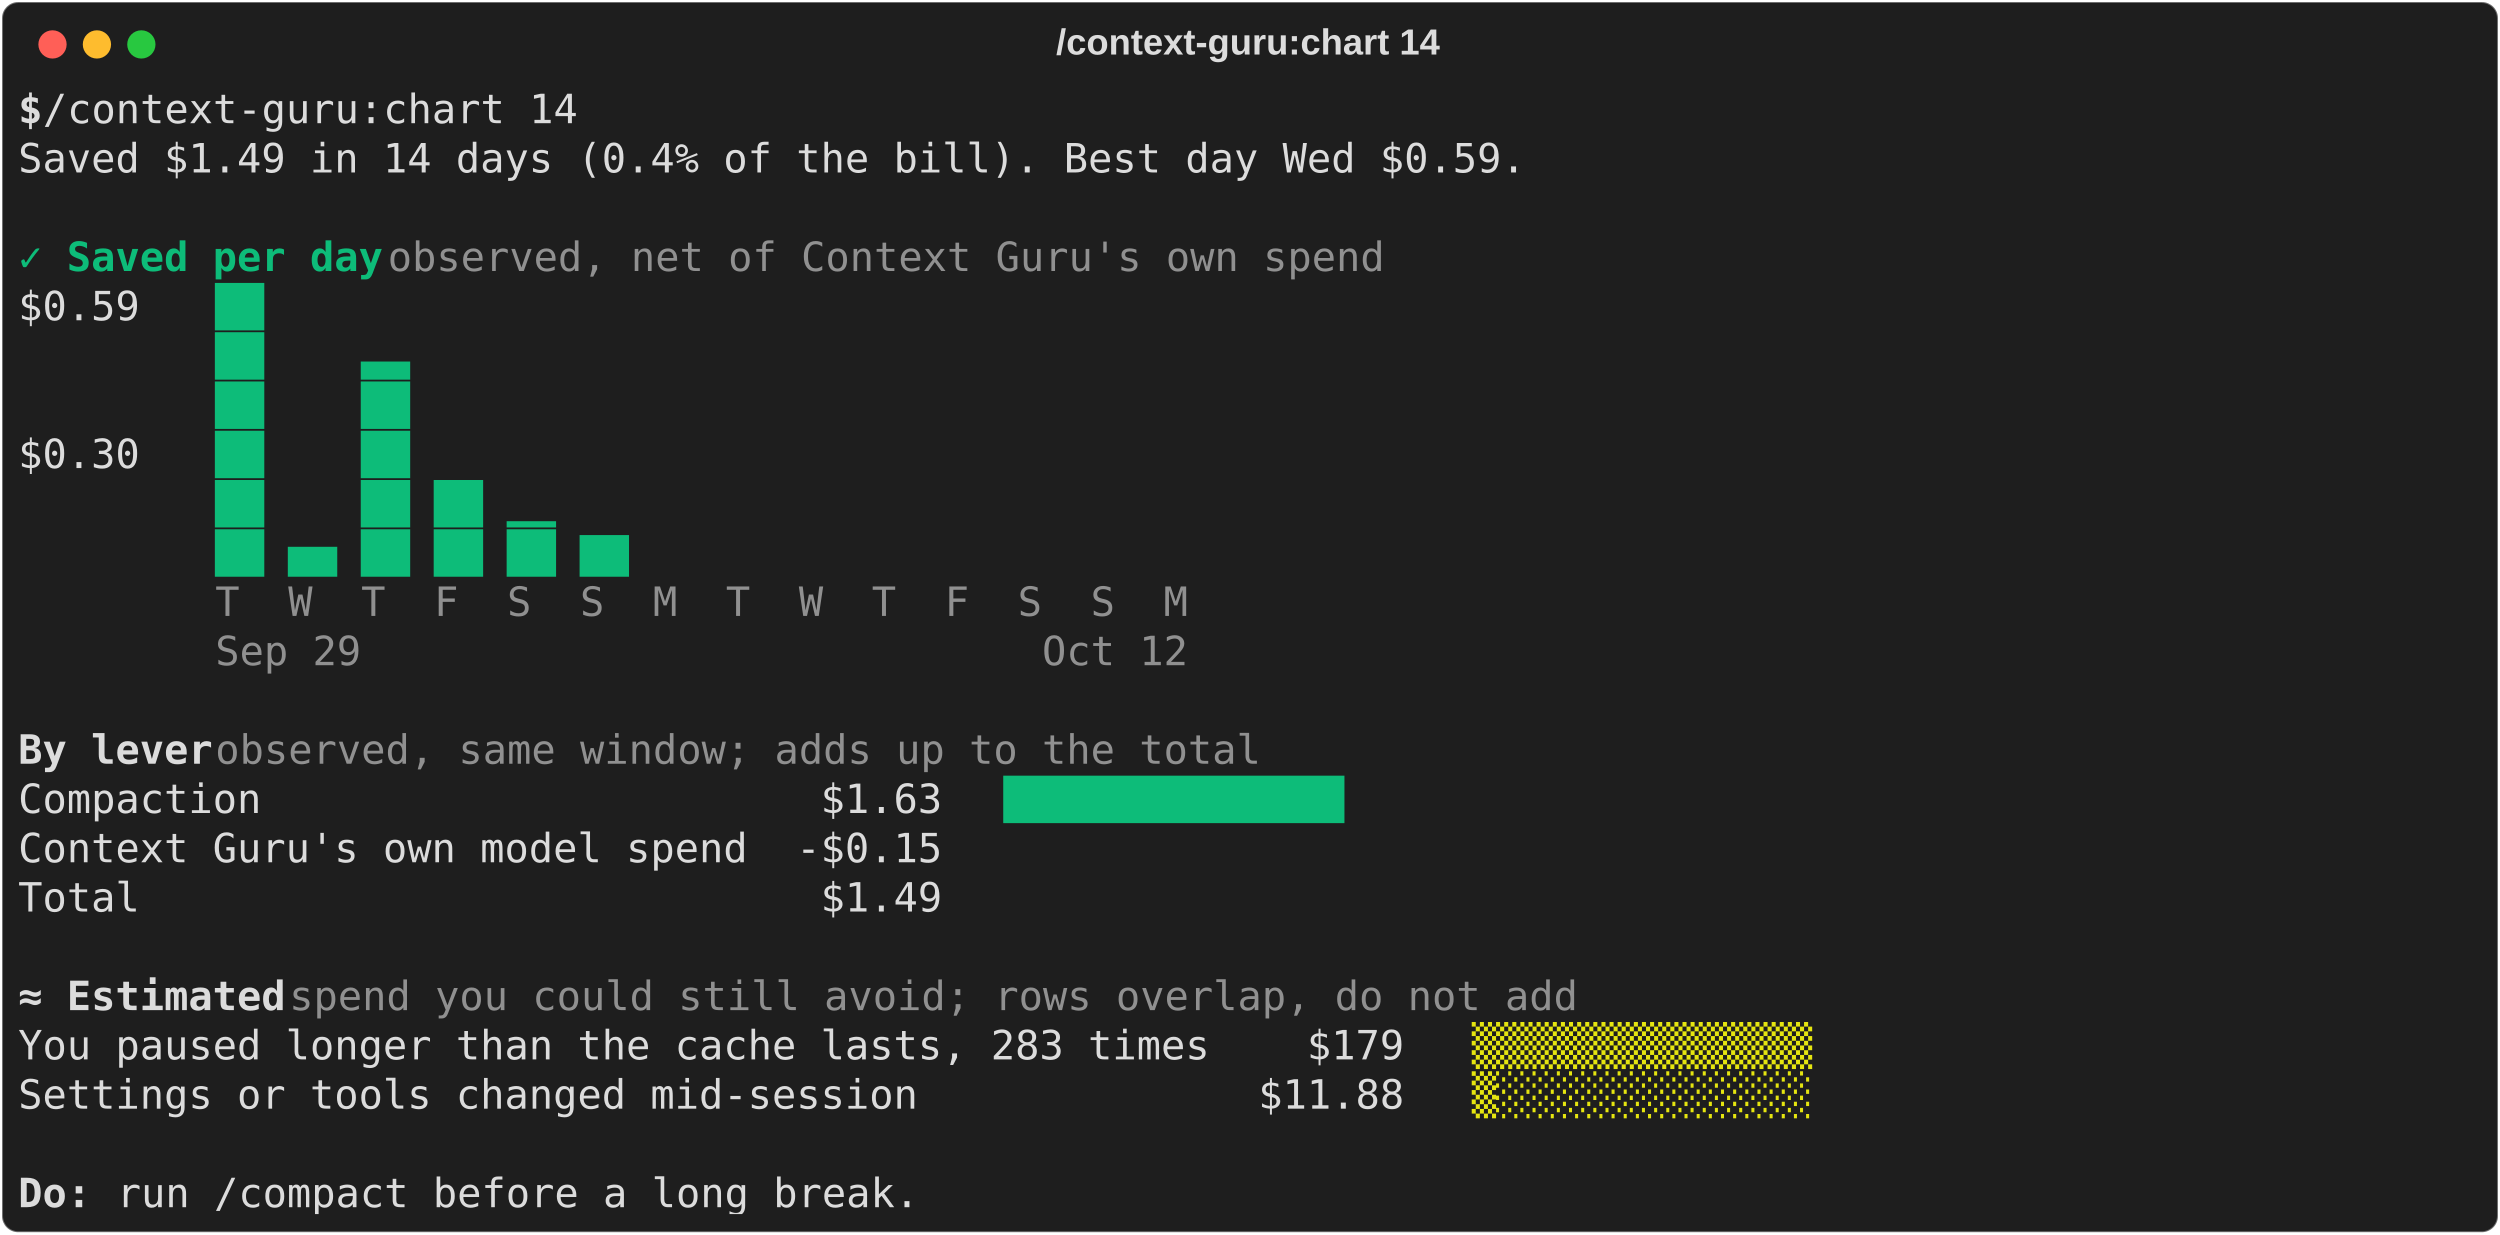
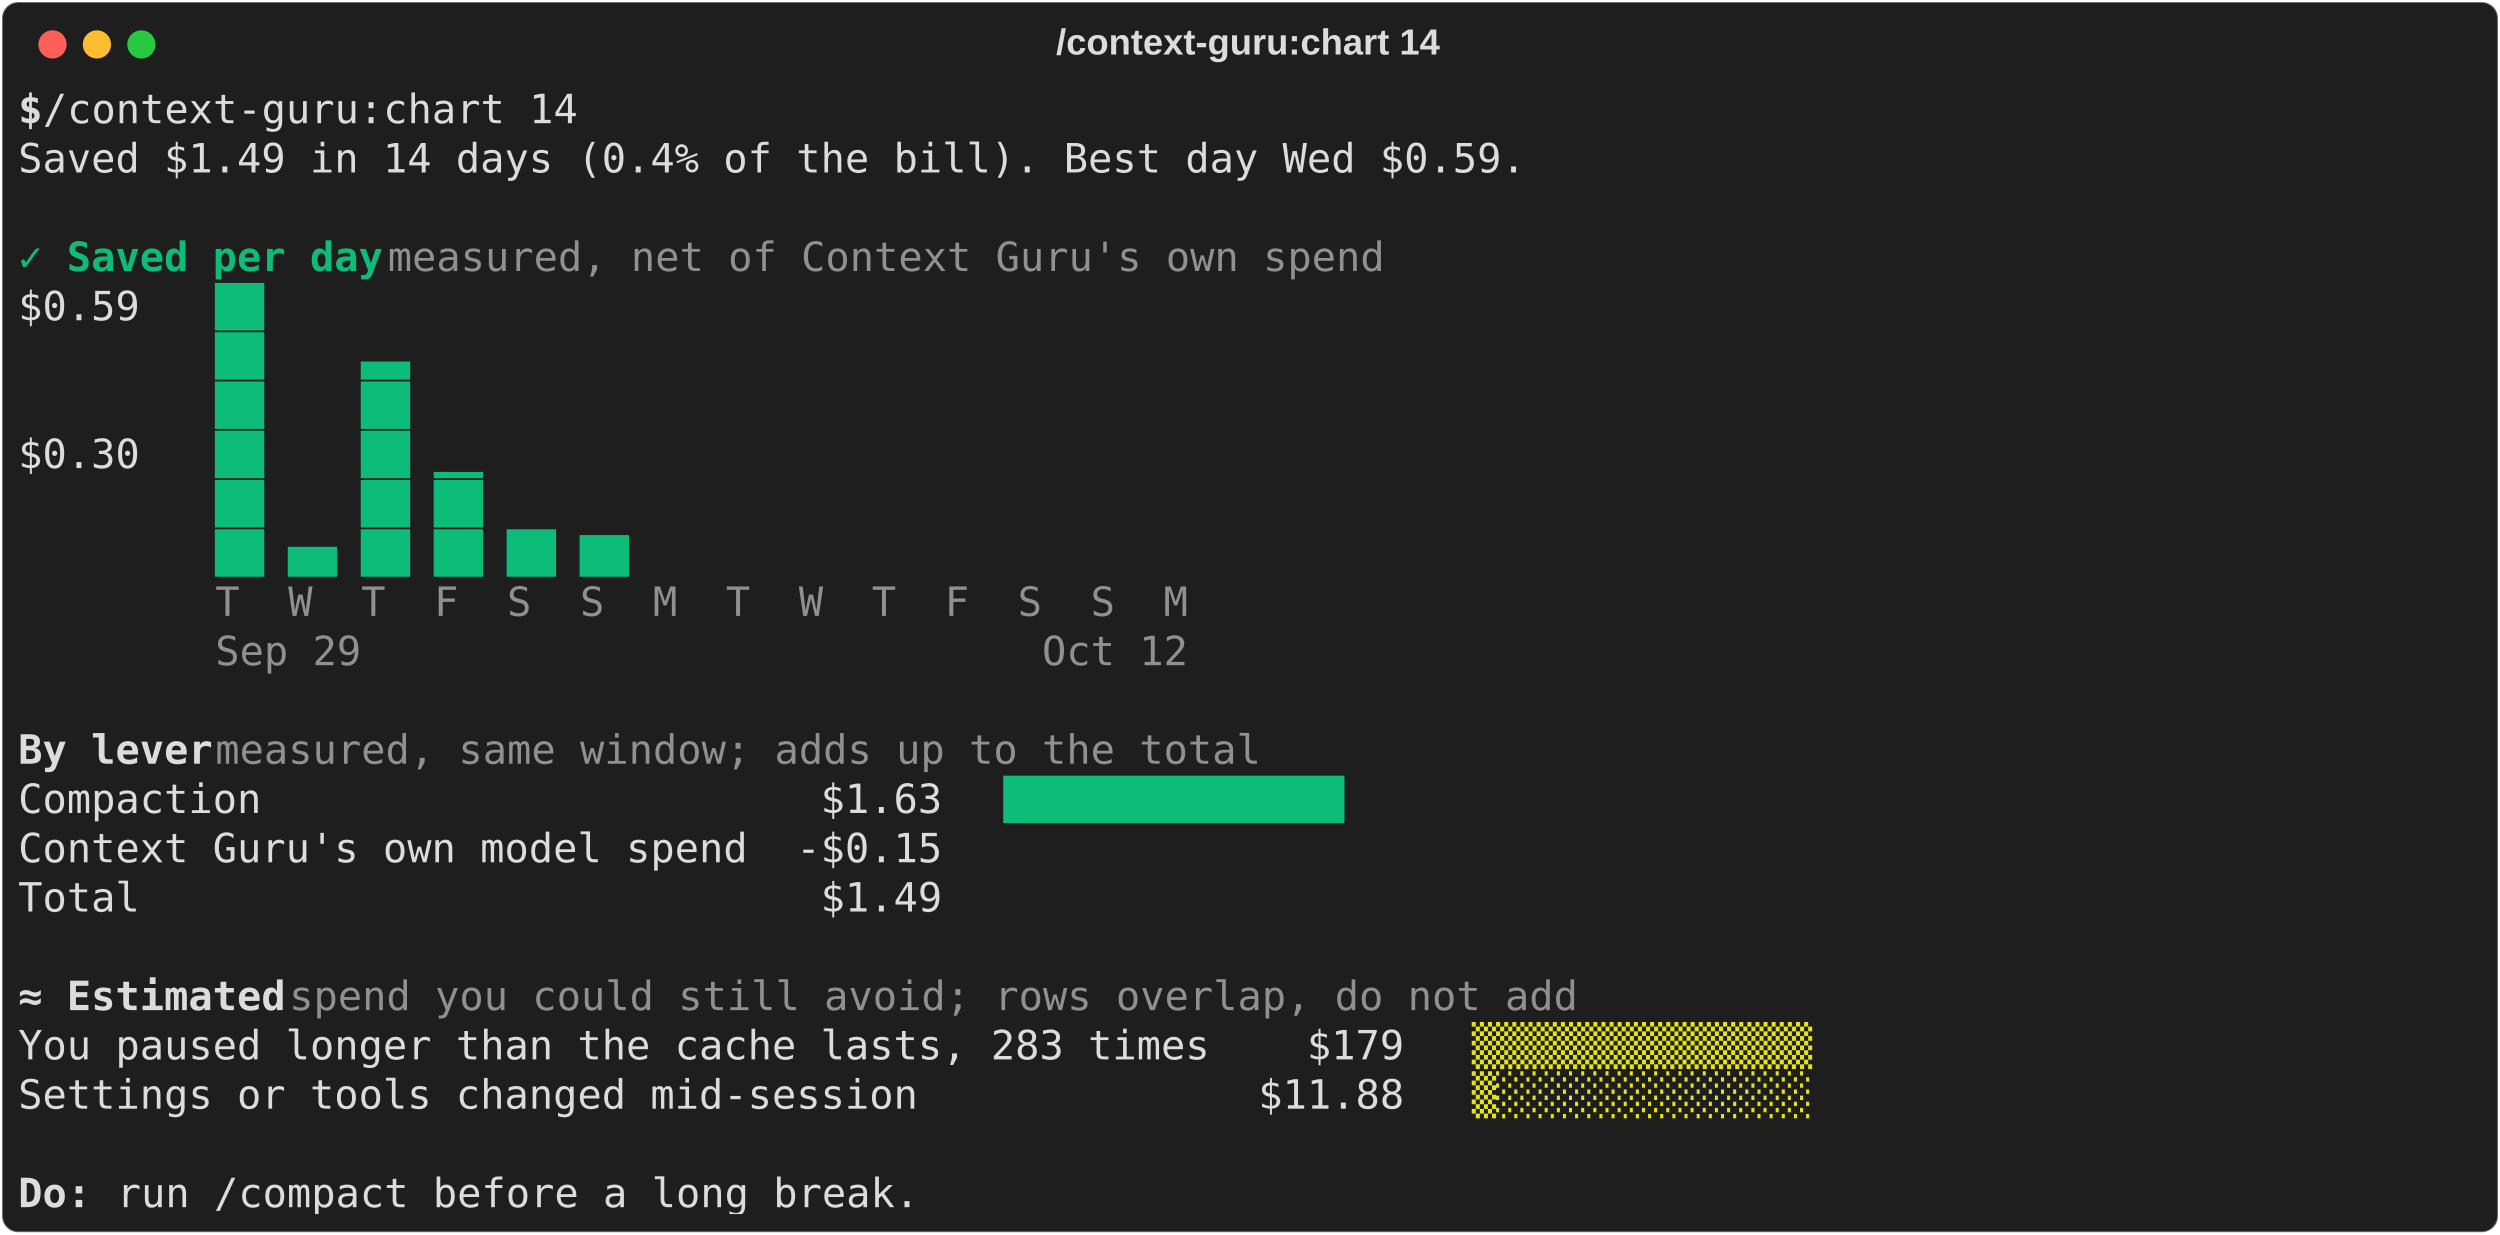
<svg xmlns="http://www.w3.org/2000/svg" class="rich-terminal" viewBox="0 0 1238 611.2">
  <style>

    @font-face {
        font-family: "Fira Code";
        src: local("FiraCode-Regular"),
                url("https://cdnjs.cloudflare.com/ajax/libs/firacode/6.2.0/woff2/FiraCode-Regular.woff2") format("woff2"),
                url("https://cdnjs.cloudflare.com/ajax/libs/firacode/6.2.0/woff/FiraCode-Regular.woff") format("woff");
        font-style: normal;
        font-weight: 400;
    }
    @font-face {
        font-family: "Fira Code";
        src: local("FiraCode-Bold"),
                url("https://cdnjs.cloudflare.com/ajax/libs/firacode/6.2.0/woff2/FiraCode-Bold.woff2") format("woff2"),
                url("https://cdnjs.cloudflare.com/ajax/libs/firacode/6.2.0/woff/FiraCode-Bold.woff") format("woff");
        font-style: bold;
        font-weight: 700;
    }

-     .terminal-3106568845-matrix {
+     .terminal-2966256261-matrix {
        font-family: Fira Code, monospace;
        font-size: 20px;
        line-height: 24.4px;
        font-variant-east-asian: full-width;
    }

-     .terminal-3106568845-title {
+     .terminal-2966256261-title {
        font-size: 18px;
        font-weight: bold;
        font-family: arial;
    }

-     .terminal-3106568845-r1 { fill: #dcdcdc;font-weight: bold }
- .terminal-3106568845-r2 { fill: #dcdcdc }
- .terminal-3106568845-r3 { fill: #0dbc79;font-weight: bold }
- .terminal-3106568845-r4 { fill: #909090 }
- .terminal-3106568845-r5 { fill: #0dbc79 }
- .terminal-3106568845-r6 { fill: #e5e510 }
+     .terminal-2966256261-r1 { fill: #dcdcdc;font-weight: bold }
+ .terminal-2966256261-r2 { fill: #dcdcdc }
+ .terminal-2966256261-r3 { fill: #0dbc79;font-weight: bold }
+ .terminal-2966256261-r4 { fill: #909090 }
+ .terminal-2966256261-r5 { fill: #0dbc79 }
+ .terminal-2966256261-r6 { fill: #e5e510 }
    </style>
  <defs>
-     <clipPath id="terminal-3106568845-clip-terminal">
+     <clipPath id="terminal-2966256261-clip-terminal">
      <rect x="0" y="0" width="1219.0" height="560.2" />
    </clipPath>
-     <clipPath id="terminal-3106568845-line-0">
+     <clipPath id="terminal-2966256261-line-0">
      <rect x="0" y="1.5" width="1220" height="24.65" />
    </clipPath>
-     <clipPath id="terminal-3106568845-line-1">
+     <clipPath id="terminal-2966256261-line-1">
      <rect x="0" y="25.9" width="1220" height="24.65" />
    </clipPath>
-     <clipPath id="terminal-3106568845-line-2">
+     <clipPath id="terminal-2966256261-line-2">
      <rect x="0" y="50.3" width="1220" height="24.65" />
    </clipPath>
-     <clipPath id="terminal-3106568845-line-3">
+     <clipPath id="terminal-2966256261-line-3">
      <rect x="0" y="74.7" width="1220" height="24.65" />
    </clipPath>
-     <clipPath id="terminal-3106568845-line-4">
+     <clipPath id="terminal-2966256261-line-4">
      <rect x="0" y="99.1" width="1220" height="24.65" />
    </clipPath>
-     <clipPath id="terminal-3106568845-line-5">
+     <clipPath id="terminal-2966256261-line-5">
      <rect x="0" y="123.5" width="1220" height="24.65" />
    </clipPath>
-     <clipPath id="terminal-3106568845-line-6">
+     <clipPath id="terminal-2966256261-line-6">
      <rect x="0" y="147.9" width="1220" height="24.65" />
    </clipPath>
-     <clipPath id="terminal-3106568845-line-7">
+     <clipPath id="terminal-2966256261-line-7">
      <rect x="0" y="172.3" width="1220" height="24.65" />
    </clipPath>
-     <clipPath id="terminal-3106568845-line-8">
+     <clipPath id="terminal-2966256261-line-8">
      <rect x="0" y="196.7" width="1220" height="24.65" />
    </clipPath>
-     <clipPath id="terminal-3106568845-line-9">
+     <clipPath id="terminal-2966256261-line-9">
      <rect x="0" y="221.1" width="1220" height="24.65" />
    </clipPath>
-     <clipPath id="terminal-3106568845-line-10">
+     <clipPath id="terminal-2966256261-line-10">
      <rect x="0" y="245.5" width="1220" height="24.65" />
    </clipPath>
-     <clipPath id="terminal-3106568845-line-11">
+     <clipPath id="terminal-2966256261-line-11">
      <rect x="0" y="269.9" width="1220" height="24.65" />
    </clipPath>
-     <clipPath id="terminal-3106568845-line-12">
+     <clipPath id="terminal-2966256261-line-12">
      <rect x="0" y="294.3" width="1220" height="24.65" />
    </clipPath>
-     <clipPath id="terminal-3106568845-line-13">
+     <clipPath id="terminal-2966256261-line-13">
      <rect x="0" y="318.7" width="1220" height="24.65" />
    </clipPath>
-     <clipPath id="terminal-3106568845-line-14">
+     <clipPath id="terminal-2966256261-line-14">
      <rect x="0" y="343.1" width="1220" height="24.65" />
    </clipPath>
-     <clipPath id="terminal-3106568845-line-15">
+     <clipPath id="terminal-2966256261-line-15">
      <rect x="0" y="367.5" width="1220" height="24.65" />
    </clipPath>
-     <clipPath id="terminal-3106568845-line-16">
+     <clipPath id="terminal-2966256261-line-16">
      <rect x="0" y="391.9" width="1220" height="24.65" />
    </clipPath>
-     <clipPath id="terminal-3106568845-line-17">
+     <clipPath id="terminal-2966256261-line-17">
      <rect x="0" y="416.3" width="1220" height="24.65" />
    </clipPath>
-     <clipPath id="terminal-3106568845-line-18">
+     <clipPath id="terminal-2966256261-line-18">
      <rect x="0" y="440.7" width="1220" height="24.65" />
    </clipPath>
-     <clipPath id="terminal-3106568845-line-19">
+     <clipPath id="terminal-2966256261-line-19">
      <rect x="0" y="465.1" width="1220" height="24.65" />
    </clipPath>
-     <clipPath id="terminal-3106568845-line-20">
+     <clipPath id="terminal-2966256261-line-20">
      <rect x="0" y="489.5" width="1220" height="24.65" />
    </clipPath>
-     <clipPath id="terminal-3106568845-line-21">
+     <clipPath id="terminal-2966256261-line-21">
      <rect x="0" y="513.9" width="1220" height="24.65" />
    </clipPath>
  </defs>
  <rect fill="#1e1e1e" stroke="rgba(255,255,255,0.35)" stroke-width="1" x="1" y="1" width="1236" height="609.2" rx="8" />
-   <text class="terminal-3106568845-title" fill="#dcdcdc" text-anchor="middle" x="618" y="27">/context-guru:chart 14</text>
+   <text class="terminal-2966256261-title" fill="#dcdcdc" text-anchor="middle" x="618" y="27">/context-guru:chart 14</text>
  <g transform="translate(26,22)">
    <circle cx="0" cy="0" r="7" fill="#ff5f57" />
    <circle cx="22" cy="0" r="7" fill="#febc2e" />
    <circle cx="44" cy="0" r="7" fill="#28c840" />
  </g>
-   <g transform="translate(9, 41)" clip-path="url(#terminal-3106568845-clip-terminal)">
-     <g class="terminal-3106568845-matrix">
-       <text class="terminal-3106568845-r1" x="0" y="20" textLength="12.2" clip-path="url(#terminal-3106568845-line-0)">$</text>
-       <text class="terminal-3106568845-r2" x="12.2" y="20" textLength="280.6" clip-path="url(#terminal-3106568845-line-0)"> /context-guru:chart 14</text>
-       <text class="terminal-3106568845-r2" x="1220" y="20" textLength="12.2" clip-path="url(#terminal-3106568845-line-0)">
+   <g transform="translate(9, 41)" clip-path="url(#terminal-2966256261-clip-terminal)">
+     <g class="terminal-2966256261-matrix">
+       <text class="terminal-2966256261-r1" x="0" y="20" textLength="12.2" clip-path="url(#terminal-2966256261-line-0)">$</text>
+       <text class="terminal-2966256261-r2" x="12.2" y="20" textLength="280.6" clip-path="url(#terminal-2966256261-line-0)"> /context-guru:chart 14</text>
+       <text class="terminal-2966256261-r2" x="1220" y="20" textLength="12.2" clip-path="url(#terminal-2966256261-line-0)">
</text>
-       <text class="terminal-3106568845-r2" x="0" y="44.4" textLength="756.4" clip-path="url(#terminal-3106568845-line-1)">Saved $1.49 in 14 days (0.4% of the bill). Best day Wed $0.59.</text>
-       <text class="terminal-3106568845-r2" x="1220" y="44.4" textLength="12.2" clip-path="url(#terminal-3106568845-line-1)">
+       <text class="terminal-2966256261-r2" x="0" y="44.4" textLength="756.4" clip-path="url(#terminal-2966256261-line-1)">Saved $1.49 in 14 days (0.4% of the bill). Best day Wed $0.59.</text>
+       <text class="terminal-2966256261-r2" x="1220" y="44.4" textLength="12.2" clip-path="url(#terminal-2966256261-line-1)">
</text>
-       <text class="terminal-3106568845-r2" x="1220" y="68.8" textLength="12.2" clip-path="url(#terminal-3106568845-line-2)">
+       <text class="terminal-2966256261-r2" x="1220" y="68.8" textLength="12.2" clip-path="url(#terminal-2966256261-line-2)">
</text>
-       <text class="terminal-3106568845-r3" x="0" y="93.2" textLength="183" clip-path="url(#terminal-3106568845-line-3)">✓ Saved per day</text>
-       <text class="terminal-3106568845-r4" x="183" y="93.2" textLength="524.6" clip-path="url(#terminal-3106568845-line-3)">  observed, net of Context Guru's own spend</text>
-       <text class="terminal-3106568845-r2" x="1220" y="93.2" textLength="12.2" clip-path="url(#terminal-3106568845-line-3)">
+       <text class="terminal-2966256261-r3" x="0" y="93.2" textLength="183" clip-path="url(#terminal-2966256261-line-3)">✓ Saved per day</text>
+       <text class="terminal-2966256261-r4" x="183" y="93.2" textLength="524.6" clip-path="url(#terminal-2966256261-line-3)">  measured, net of Context Guru's own spend</text>
+       <text class="terminal-2966256261-r2" x="1220" y="93.2" textLength="12.2" clip-path="url(#terminal-2966256261-line-3)">
</text>
-       <text class="terminal-3106568845-r2" x="0" y="117.6" textLength="97.6" clip-path="url(#terminal-3106568845-line-4)">  $0.59 </text>
-       <text class="terminal-3106568845-r5" x="97.6" y="117.6" textLength="317.2" clip-path="url(#terminal-3106568845-line-4)">                        ██</text>
-       <text class="terminal-3106568845-r2" x="1220" y="117.6" textLength="12.2" clip-path="url(#terminal-3106568845-line-4)">
+       <text class="terminal-2966256261-r2" x="0" y="117.6" textLength="97.6" clip-path="url(#terminal-2966256261-line-4)">  $0.59 </text>
+       <text class="terminal-2966256261-r5" x="97.6" y="117.6" textLength="317.2" clip-path="url(#terminal-2966256261-line-4)">                        ██</text>
+       <text class="terminal-2966256261-r2" x="1220" y="117.6" textLength="12.2" clip-path="url(#terminal-2966256261-line-4)">
</text>
-       <text class="terminal-3106568845-r5" x="97.6" y="142" textLength="390.4" clip-path="url(#terminal-3106568845-line-5)">                        ██    ▃▃</text>
-       <text class="terminal-3106568845-r2" x="1220" y="142" textLength="12.2" clip-path="url(#terminal-3106568845-line-5)">
+       <text class="terminal-2966256261-r5" x="97.6" y="142" textLength="390.4" clip-path="url(#terminal-2966256261-line-5)">                        ██    ▃▃</text>
+       <text class="terminal-2966256261-r2" x="1220" y="142" textLength="12.2" clip-path="url(#terminal-2966256261-line-5)">
</text>
-       <text class="terminal-3106568845-r5" x="97.6" y="166.4" textLength="390.4" clip-path="url(#terminal-3106568845-line-6)">                        ██    ██</text>
-       <text class="terminal-3106568845-r2" x="1220" y="166.4" textLength="12.2" clip-path="url(#terminal-3106568845-line-6)">
+       <text class="terminal-2966256261-r5" x="97.6" y="166.4" textLength="390.4" clip-path="url(#terminal-2966256261-line-6)">                        ██    ██</text>
+       <text class="terminal-2966256261-r2" x="1220" y="166.4" textLength="12.2" clip-path="url(#terminal-2966256261-line-6)">
</text>
-       <text class="terminal-3106568845-r2" x="0" y="190.8" textLength="97.6" clip-path="url(#terminal-3106568845-line-7)">  $0.30 </text>
-       <text class="terminal-3106568845-r5" x="97.6" y="190.8" textLength="390.4" clip-path="url(#terminal-3106568845-line-7)">                        ██    ██</text>
-       <text class="terminal-3106568845-r2" x="1220" y="190.8" textLength="12.2" clip-path="url(#terminal-3106568845-line-7)">
+       <text class="terminal-2966256261-r2" x="0" y="190.8" textLength="97.6" clip-path="url(#terminal-2966256261-line-7)">  $0.30 </text>
+       <text class="terminal-2966256261-r5" x="97.6" y="190.8" textLength="427" clip-path="url(#terminal-2966256261-line-7)">                        ██    ██ ▁▁</text>
+       <text class="terminal-2966256261-r2" x="1220" y="190.8" textLength="12.2" clip-path="url(#terminal-2966256261-line-7)">
</text>
-       <text class="terminal-3106568845-r5" x="97.6" y="215.2" textLength="463.6" clip-path="url(#terminal-3106568845-line-8)">                        ██    ██ ██ ▁▁</text>
-       <text class="terminal-3106568845-r2" x="1220" y="215.2" textLength="12.2" clip-path="url(#terminal-3106568845-line-8)">
+       <text class="terminal-2966256261-r5" x="97.6" y="215.2" textLength="427" clip-path="url(#terminal-2966256261-line-8)">                        ██    ██ ██</text>
+       <text class="terminal-2966256261-r2" x="1220" y="215.2" textLength="12.2" clip-path="url(#terminal-2966256261-line-8)">
</text>
-       <text class="terminal-3106568845-r5" x="97.6" y="239.6" textLength="500.2" clip-path="url(#terminal-3106568845-line-9)">                        ██ ▅▅ ██ ██ ██ ▇▇</text>
-       <text class="terminal-3106568845-r2" x="1220" y="239.6" textLength="12.2" clip-path="url(#terminal-3106568845-line-9)">
+       <text class="terminal-2966256261-r5" x="97.6" y="239.6" textLength="500.2" clip-path="url(#terminal-2966256261-line-9)">                        ██ ▅▅ ██ ██ ██ ▇▇</text>
+       <text class="terminal-2966256261-r2" x="1220" y="239.6" textLength="12.2" clip-path="url(#terminal-2966256261-line-9)">
</text>
-       <text class="terminal-3106568845-r4" x="97.6" y="264" textLength="488" clip-path="url(#terminal-3106568845-line-10)">T  W  T  F  S  S  M  T  W  T  F  S  S  M</text>
-       <text class="terminal-3106568845-r2" x="1220" y="264" textLength="12.2" clip-path="url(#terminal-3106568845-line-10)">
+       <text class="terminal-2966256261-r4" x="97.6" y="264" textLength="488" clip-path="url(#terminal-2966256261-line-10)">T  W  T  F  S  S  M  T  W  T  F  S  S  M</text>
+       <text class="terminal-2966256261-r2" x="1220" y="264" textLength="12.2" clip-path="url(#terminal-2966256261-line-10)">
</text>
-       <text class="terminal-3106568845-r4" x="97.6" y="288.4" textLength="488" clip-path="url(#terminal-3106568845-line-11)">Sep 29                            Oct 12</text>
-       <text class="terminal-3106568845-r2" x="1220" y="288.4" textLength="12.2" clip-path="url(#terminal-3106568845-line-11)">
+       <text class="terminal-2966256261-r4" x="97.6" y="288.4" textLength="488" clip-path="url(#terminal-2966256261-line-11)">Sep 29                            Oct 12</text>
+       <text class="terminal-2966256261-r2" x="1220" y="288.4" textLength="12.2" clip-path="url(#terminal-2966256261-line-11)">
</text>
-       <text class="terminal-3106568845-r2" x="1220" y="312.8" textLength="12.2" clip-path="url(#terminal-3106568845-line-12)">
+       <text class="terminal-2966256261-r2" x="1220" y="312.8" textLength="12.2" clip-path="url(#terminal-2966256261-line-12)">
</text>
-       <text class="terminal-3106568845-r1" x="0" y="337.2" textLength="97.6" clip-path="url(#terminal-3106568845-line-13)">By lever</text>
-       <text class="terminal-3106568845-r4" x="97.6" y="337.2" textLength="549" clip-path="url(#terminal-3106568845-line-13)">  observed, same window; adds up to the total</text>
-       <text class="terminal-3106568845-r2" x="1220" y="337.2" textLength="12.2" clip-path="url(#terminal-3106568845-line-13)">
+       <text class="terminal-2966256261-r1" x="0" y="337.2" textLength="97.6" clip-path="url(#terminal-2966256261-line-13)">By lever</text>
+       <text class="terminal-2966256261-r4" x="97.6" y="337.2" textLength="549" clip-path="url(#terminal-2966256261-line-13)">  measured, same window; adds up to the total</text>
+       <text class="terminal-2966256261-r2" x="1220" y="337.2" textLength="12.2" clip-path="url(#terminal-2966256261-line-13)">
</text>
-       <text class="terminal-3106568845-r2" x="0" y="361.6" textLength="488" clip-path="url(#terminal-3106568845-line-14)">Compaction                       $1.63  </text>
-       <text class="terminal-3106568845-r5" x="488" y="361.6" textLength="170.8" clip-path="url(#terminal-3106568845-line-14)">██████████████</text>
-       <text class="terminal-3106568845-r2" x="1220" y="361.6" textLength="12.2" clip-path="url(#terminal-3106568845-line-14)">
+       <text class="terminal-2966256261-r2" x="0" y="361.6" textLength="488" clip-path="url(#terminal-2966256261-line-14)">Compaction                       $1.63  </text>
+       <text class="terminal-2966256261-r5" x="488" y="361.6" textLength="170.8" clip-path="url(#terminal-2966256261-line-14)">██████████████</text>
+       <text class="terminal-2966256261-r2" x="1220" y="361.6" textLength="12.2" clip-path="url(#terminal-2966256261-line-14)">
</text>
-       <text class="terminal-3106568845-r2" x="0" y="386" textLength="463.6" clip-path="url(#terminal-3106568845-line-15)">Context Guru's own model spend  -$0.15</text>
-       <text class="terminal-3106568845-r2" x="1220" y="386" textLength="12.2" clip-path="url(#terminal-3106568845-line-15)">
+       <text class="terminal-2966256261-r2" x="0" y="386" textLength="463.6" clip-path="url(#terminal-2966256261-line-15)">Context Guru's own model spend  -$0.15</text>
+       <text class="terminal-2966256261-r2" x="1220" y="386" textLength="12.2" clip-path="url(#terminal-2966256261-line-15)">
</text>
-       <text class="terminal-3106568845-r2" x="0" y="410.4" textLength="463.6" clip-path="url(#terminal-3106568845-line-16)">Total                            $1.49</text>
-       <text class="terminal-3106568845-r2" x="1220" y="410.4" textLength="12.2" clip-path="url(#terminal-3106568845-line-16)">
+       <text class="terminal-2966256261-r2" x="0" y="410.4" textLength="463.6" clip-path="url(#terminal-2966256261-line-16)">Total                            $1.49</text>
+       <text class="terminal-2966256261-r2" x="1220" y="410.4" textLength="12.2" clip-path="url(#terminal-2966256261-line-16)">
</text>
-       <text class="terminal-3106568845-r2" x="1220" y="434.8" textLength="12.2" clip-path="url(#terminal-3106568845-line-17)">
+       <text class="terminal-2966256261-r2" x="1220" y="434.8" textLength="12.2" clip-path="url(#terminal-2966256261-line-17)">
</text>
-       <text class="terminal-3106568845-r1" x="0" y="459.2" textLength="134.2" clip-path="url(#terminal-3106568845-line-18)">≈ Estimated</text>
-       <text class="terminal-3106568845-r4" x="134.2" y="459.2" textLength="671" clip-path="url(#terminal-3106568845-line-18)">  spend you could still avoid; rows overlap, do not add</text>
-       <text class="terminal-3106568845-r2" x="1220" y="459.2" textLength="12.2" clip-path="url(#terminal-3106568845-line-18)">
+       <text class="terminal-2966256261-r1" x="0" y="459.2" textLength="134.2" clip-path="url(#terminal-2966256261-line-18)">≈ Estimated</text>
+       <text class="terminal-2966256261-r4" x="134.2" y="459.2" textLength="671" clip-path="url(#terminal-2966256261-line-18)">  spend you could still avoid; rows overlap, do not add</text>
+       <text class="terminal-2966256261-r2" x="1220" y="459.2" textLength="12.2" clip-path="url(#terminal-2966256261-line-18)">
</text>
-       <text class="terminal-3106568845-r2" x="0" y="483.6" textLength="719.8" clip-path="url(#terminal-3106568845-line-19)">You paused longer than the cache lasts, 283 times    $179  </text>
-       <text class="terminal-3106568845-r6" x="719.8" y="483.6" textLength="170.8" clip-path="url(#terminal-3106568845-line-19)">▒▒▒▒▒▒▒▒▒▒▒▒▒▒</text>
-       <text class="terminal-3106568845-r2" x="1220" y="483.6" textLength="12.2" clip-path="url(#terminal-3106568845-line-19)">
+       <text class="terminal-2966256261-r2" x="0" y="483.6" textLength="719.8" clip-path="url(#terminal-2966256261-line-19)">You paused longer than the cache lasts, 283 times    $179  </text>
+       <text class="terminal-2966256261-r6" x="719.8" y="483.6" textLength="170.8" clip-path="url(#terminal-2966256261-line-19)">▒▒▒▒▒▒▒▒▒▒▒▒▒▒</text>
+       <text class="terminal-2966256261-r2" x="1220" y="483.6" textLength="12.2" clip-path="url(#terminal-2966256261-line-19)">
</text>
-       <text class="terminal-3106568845-r2" x="0" y="508" textLength="719.8" clip-path="url(#terminal-3106568845-line-20)">Settings or tools changed mid-session              $11.88  </text>
-       <text class="terminal-3106568845-r6" x="719.8" y="508" textLength="170.8" clip-path="url(#terminal-3106568845-line-20)">▒░░░░░░░░░░░░░</text>
-       <text class="terminal-3106568845-r2" x="1220" y="508" textLength="12.2" clip-path="url(#terminal-3106568845-line-20)">
+       <text class="terminal-2966256261-r2" x="0" y="508" textLength="719.8" clip-path="url(#terminal-2966256261-line-20)">Settings or tools changed mid-session              $11.88  </text>
+       <text class="terminal-2966256261-r6" x="719.8" y="508" textLength="170.8" clip-path="url(#terminal-2966256261-line-20)">▒░░░░░░░░░░░░░</text>
+       <text class="terminal-2966256261-r2" x="1220" y="508" textLength="12.2" clip-path="url(#terminal-2966256261-line-20)">
</text>
-       <text class="terminal-3106568845-r2" x="1220" y="532.4" textLength="12.2" clip-path="url(#terminal-3106568845-line-21)">
+       <text class="terminal-2966256261-r2" x="1220" y="532.4" textLength="12.2" clip-path="url(#terminal-2966256261-line-21)">
</text>
-       <text class="terminal-3106568845-r1" x="0" y="556.8" textLength="48.8" clip-path="url(#terminal-3106568845-line-22)">Do: </text>
-       <text class="terminal-3106568845-r2" x="48.8" y="556.8" textLength="402.6" clip-path="url(#terminal-3106568845-line-22)">run /compact before a long break.</text>
-       <text class="terminal-3106568845-r2" x="1220" y="556.8" textLength="12.2" clip-path="url(#terminal-3106568845-line-22)">
+       <text class="terminal-2966256261-r1" x="0" y="556.8" textLength="48.8" clip-path="url(#terminal-2966256261-line-22)">Do: </text>
+       <text class="terminal-2966256261-r2" x="48.8" y="556.8" textLength="402.6" clip-path="url(#terminal-2966256261-line-22)">run /compact before a long break.</text>
+       <text class="terminal-2966256261-r2" x="1220" y="556.8" textLength="12.2" clip-path="url(#terminal-2966256261-line-22)">
</text>
    </g>
  </g>
</svg>
